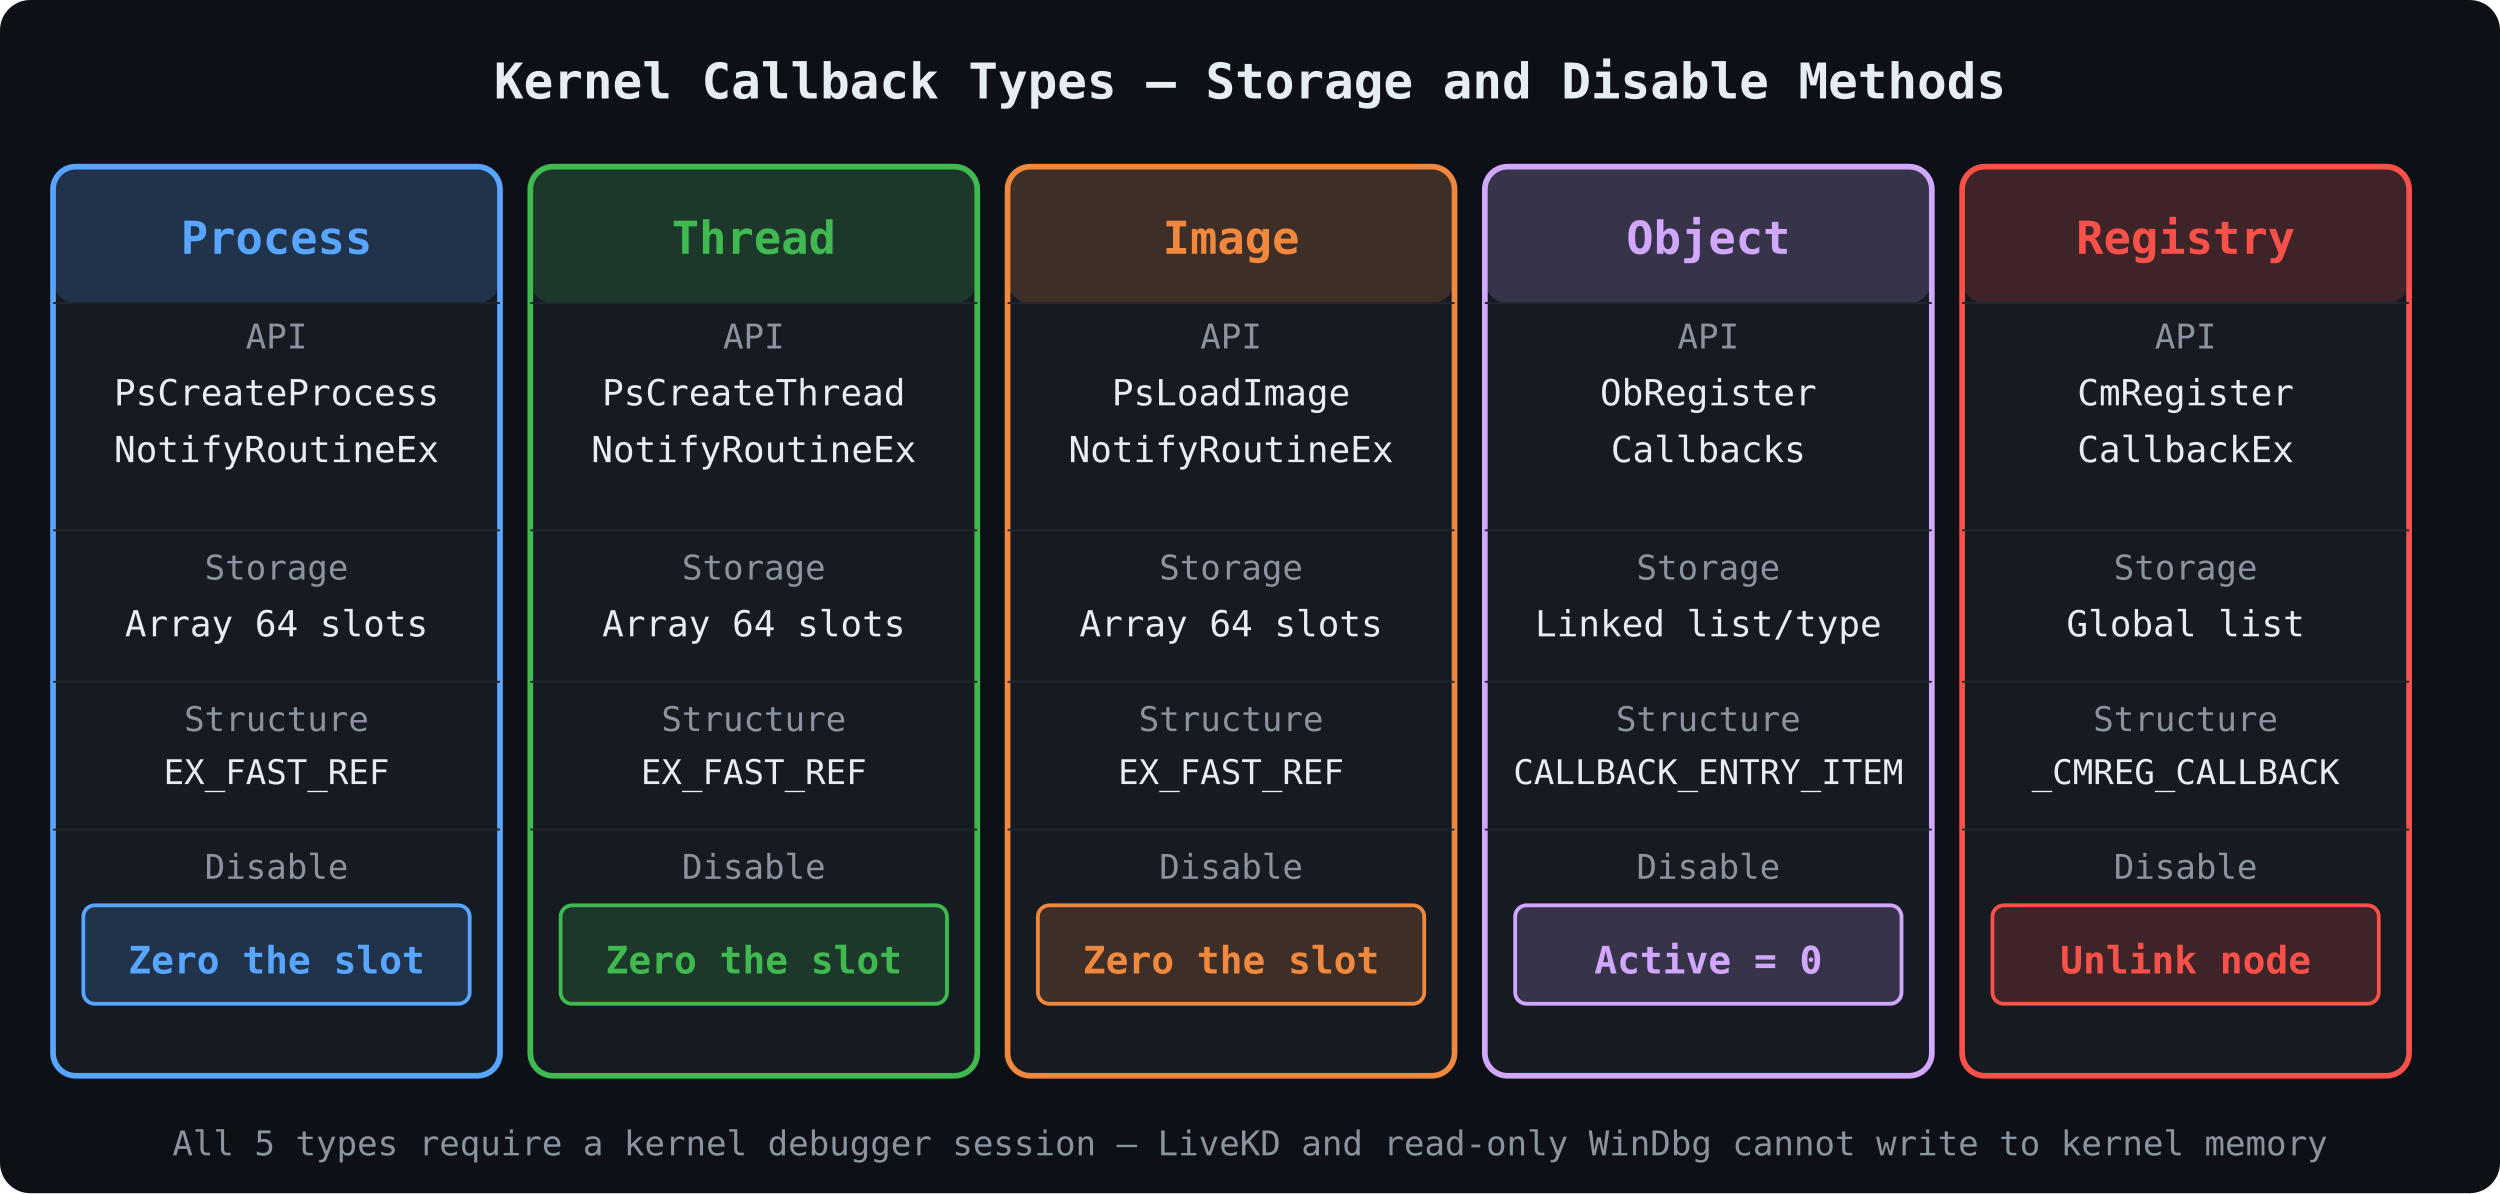
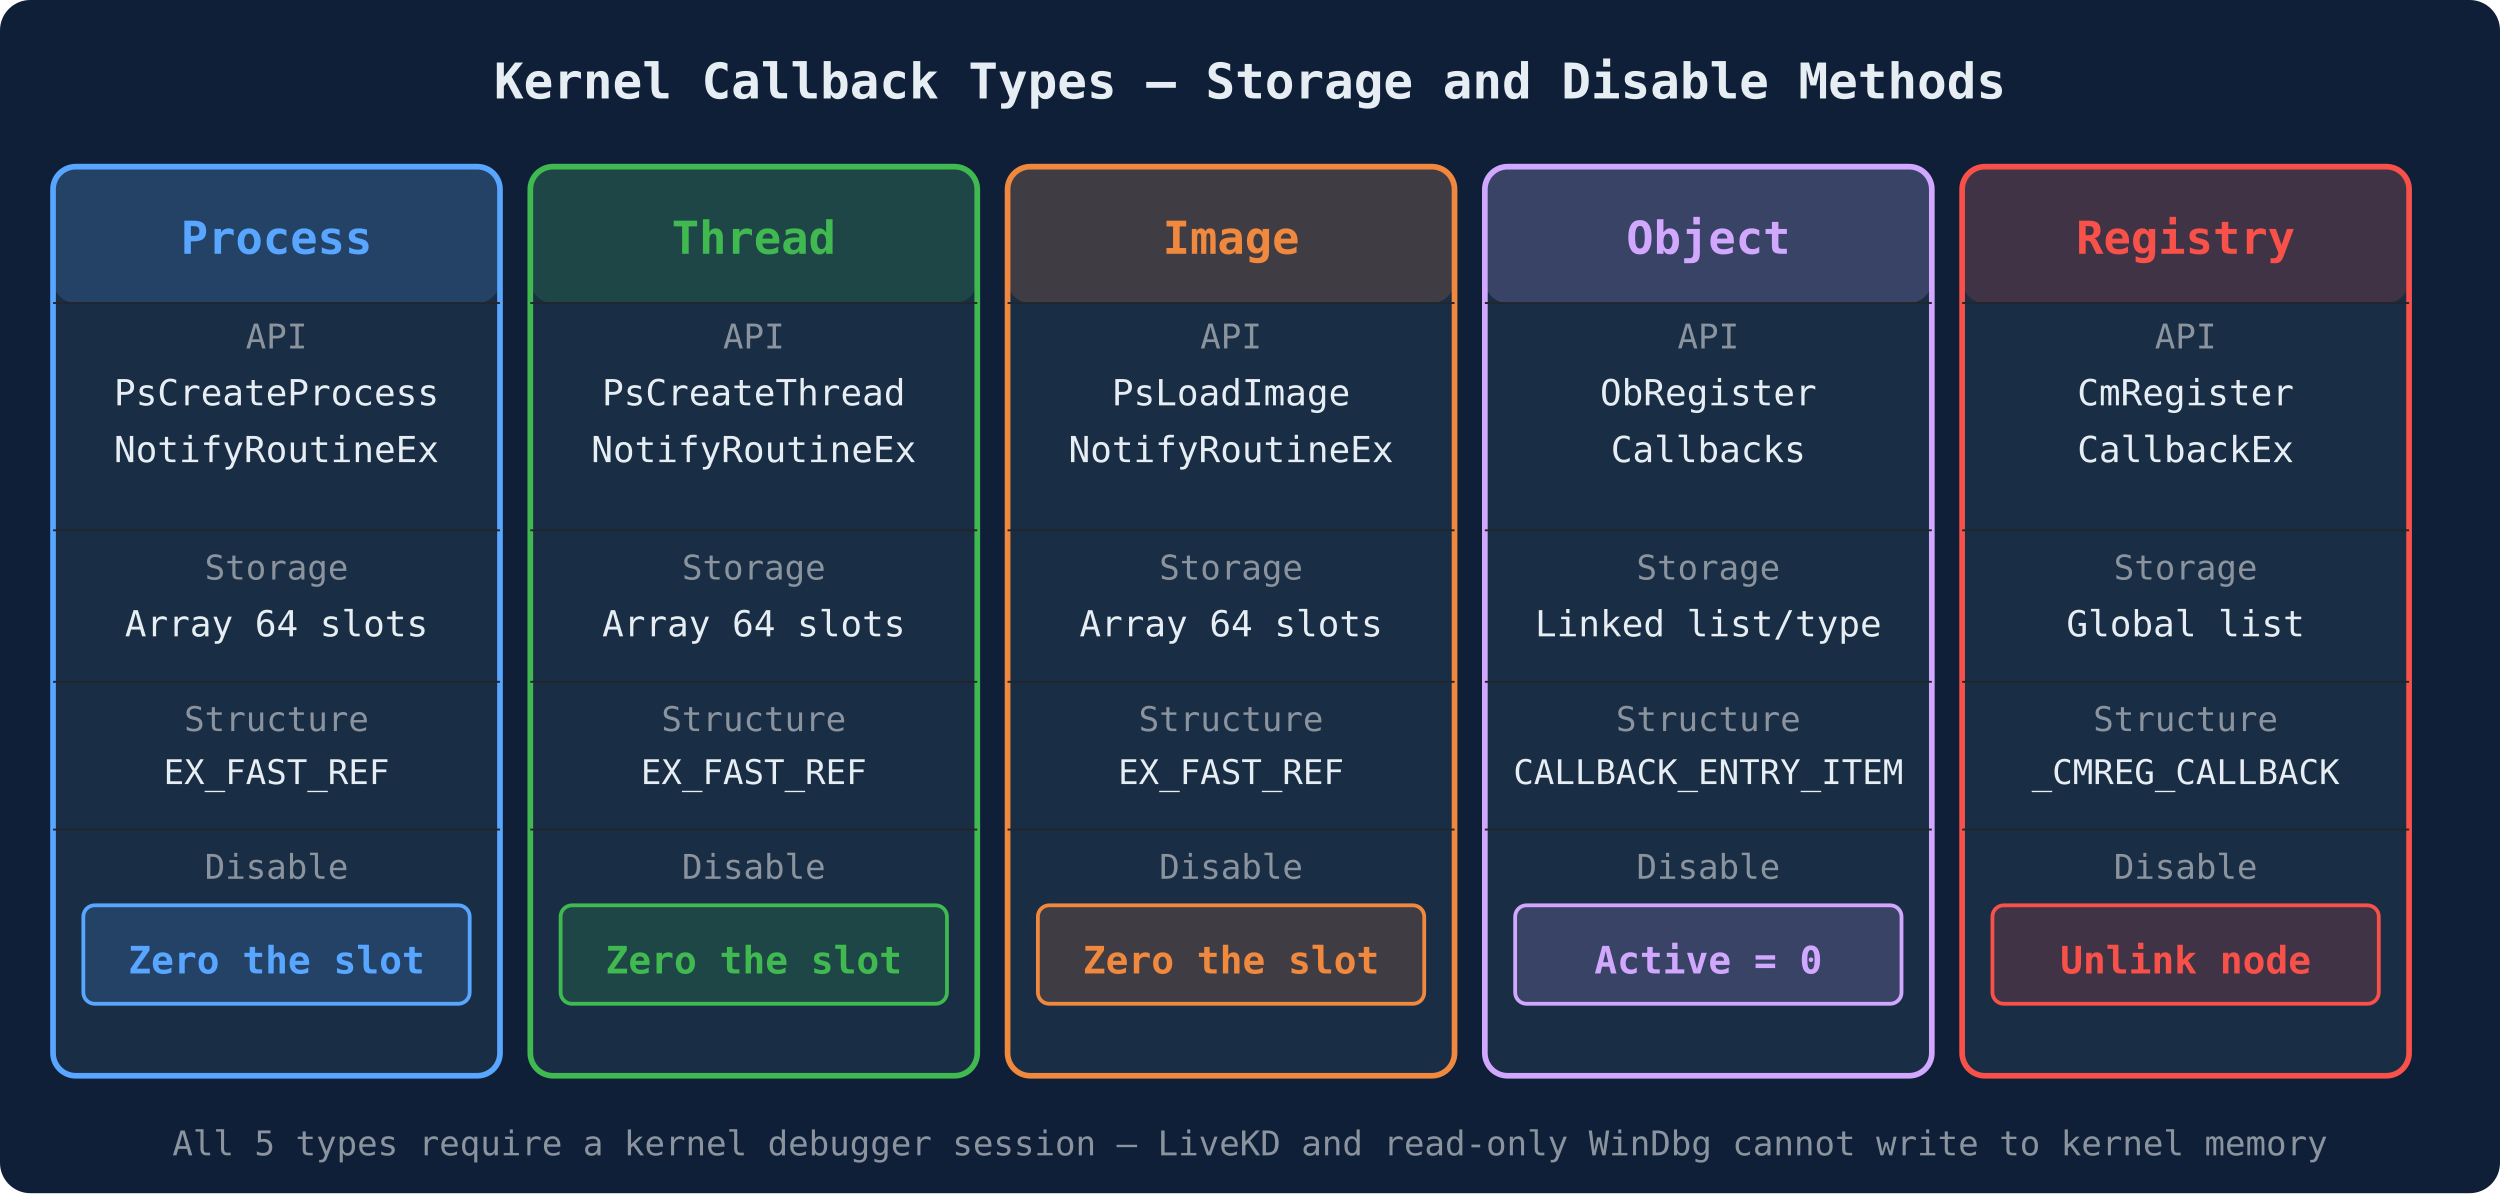
<svg xmlns="http://www.w3.org/2000/svg" width="660" height="315" viewBox="0 0 660 315">
-   <rect x="0" y="0" width="660" height="315" fill="#0d1117" stroke="none" stroke-width="0" rx="8" />
+   <rect x="0" y="0" width="660" height="315" fill="#0f1f38" stroke="none" stroke-width="0" rx="8" />
  <text x="330" y="26" fill="#e6edf3" font-size="13" font-family="JetBrains Mono,Consolas,monospace" font-weight="bold" text-anchor="middle">Kernel Callback Types — Storage and Disable Methods</text>
-   <rect x="14" y="44" width="118" height="240" fill="#161b22" stroke="#58a6ff" stroke-width="1.5" rx="6" />
+   <rect x="14" y="44" width="118" height="240" fill="#192d44" stroke="#58a6ff" stroke-width="1.5" rx="6" />
  <rect x="14" y="44" width="118" height="36" fill="rgba(88,166,255,0.18)" stroke="#58a6ff" stroke-width="0" rx="6" />
  <text x="73" y="67" fill="#58a6ff" font-size="12" font-family="JetBrains Mono,Consolas,monospace" font-weight="bold" text-anchor="middle">Process</text>
  <line x1="14" y1="80" x2="132" y2="80" stroke="#21262d" stroke-width="0.5" />
  <text x="73" y="92" fill="#8b949e" font-size="9" font-family="JetBrains Mono,Consolas,monospace" text-anchor="middle">API</text>
  <text x="73" y="107" fill="#e6edf3" font-size="9.5" font-family="JetBrains Mono,Consolas,monospace" text-anchor="middle">PsCreateProcess</text>
  <text x="73" y="122" fill="#e6edf3" font-size="9.5" font-family="JetBrains Mono,Consolas,monospace" text-anchor="middle">NotifyRoutineEx</text>
  <line x1="14" y1="140" x2="132" y2="140" stroke="#21262d" stroke-width="0.5" />
  <text x="73" y="153" fill="#8b949e" font-size="9" font-family="JetBrains Mono,Consolas,monospace" text-anchor="middle">Storage</text>
  <text x="73" y="168" fill="#e6edf3" font-size="9.5" font-family="JetBrains Mono,Consolas,monospace" text-anchor="middle">Array  64 slots</text>
  <line x1="14" y1="180" x2="132" y2="180" stroke="#21262d" stroke-width="0.5" />
  <text x="73" y="193" fill="#8b949e" font-size="9" font-family="JetBrains Mono,Consolas,monospace" text-anchor="middle">Structure</text>
  <text x="73" y="207" fill="#e6edf3" font-size="9" font-family="JetBrains Mono,Consolas,monospace" text-anchor="middle">EX_FAST_REF</text>
  <line x1="14" y1="219" x2="132" y2="219" stroke="#21262d" stroke-width="0.5" />
  <text x="73" y="232" fill="#8b949e" font-size="9" font-family="JetBrains Mono,Consolas,monospace" text-anchor="middle">Disable</text>
  <rect x="22" y="239" width="102" height="26" fill="rgba(88,166,255,0.18)" stroke="#58a6ff" stroke-width="1" rx="3" />
  <text x="73" y="257" fill="#58a6ff" font-size="10" font-family="JetBrains Mono,Consolas,monospace" font-weight="bold" text-anchor="middle">Zero the slot</text>
-   <rect x="140" y="44" width="118" height="240" fill="#161b22" stroke="#3fb950" stroke-width="1.5" rx="6" />
+   <rect x="140" y="44" width="118" height="240" fill="#192d44" stroke="#3fb950" stroke-width="1.5" rx="6" />
  <rect x="140" y="44" width="118" height="36" fill="rgba(63,185,80,0.18)" stroke="#3fb950" stroke-width="0" rx="6" />
  <text x="199" y="67" fill="#3fb950" font-size="12" font-family="JetBrains Mono,Consolas,monospace" font-weight="bold" text-anchor="middle">Thread</text>
  <line x1="140" y1="80" x2="258" y2="80" stroke="#21262d" stroke-width="0.5" />
  <text x="199" y="92" fill="#8b949e" font-size="9" font-family="JetBrains Mono,Consolas,monospace" text-anchor="middle">API</text>
  <text x="199" y="107" fill="#e6edf3" font-size="9.5" font-family="JetBrains Mono,Consolas,monospace" text-anchor="middle">PsCreateThread</text>
  <text x="199" y="122" fill="#e6edf3" font-size="9.5" font-family="JetBrains Mono,Consolas,monospace" text-anchor="middle">NotifyRoutineEx</text>
  <line x1="140" y1="140" x2="258" y2="140" stroke="#21262d" stroke-width="0.5" />
  <text x="199" y="153" fill="#8b949e" font-size="9" font-family="JetBrains Mono,Consolas,monospace" text-anchor="middle">Storage</text>
  <text x="199" y="168" fill="#e6edf3" font-size="9.5" font-family="JetBrains Mono,Consolas,monospace" text-anchor="middle">Array  64 slots</text>
  <line x1="140" y1="180" x2="258" y2="180" stroke="#21262d" stroke-width="0.5" />
  <text x="199" y="193" fill="#8b949e" font-size="9" font-family="JetBrains Mono,Consolas,monospace" text-anchor="middle">Structure</text>
  <text x="199" y="207" fill="#e6edf3" font-size="9" font-family="JetBrains Mono,Consolas,monospace" text-anchor="middle">EX_FAST_REF</text>
  <line x1="140" y1="219" x2="258" y2="219" stroke="#21262d" stroke-width="0.5" />
  <text x="199" y="232" fill="#8b949e" font-size="9" font-family="JetBrains Mono,Consolas,monospace" text-anchor="middle">Disable</text>
  <rect x="148" y="239" width="102" height="26" fill="rgba(63,185,80,0.18)" stroke="#3fb950" stroke-width="1" rx="3" />
  <text x="199" y="257" fill="#3fb950" font-size="10" font-family="JetBrains Mono,Consolas,monospace" font-weight="bold" text-anchor="middle">Zero the slot</text>
-   <rect x="266" y="44" width="118" height="240" fill="#161b22" stroke="#f0883e" stroke-width="1.5" rx="6" />
+   <rect x="266" y="44" width="118" height="240" fill="#192d44" stroke="#f0883e" stroke-width="1.5" rx="6" />
  <rect x="266" y="44" width="118" height="36" fill="rgba(240,136,62,0.18)" stroke="#f0883e" stroke-width="0" rx="6" />
  <text x="325" y="67" fill="#f0883e" font-size="12" font-family="JetBrains Mono,Consolas,monospace" font-weight="bold" text-anchor="middle">Image</text>
  <line x1="266" y1="80" x2="384" y2="80" stroke="#21262d" stroke-width="0.5" />
  <text x="325" y="92" fill="#8b949e" font-size="9" font-family="JetBrains Mono,Consolas,monospace" text-anchor="middle">API</text>
  <text x="325" y="107" fill="#e6edf3" font-size="9.5" font-family="JetBrains Mono,Consolas,monospace" text-anchor="middle">PsLoadImage</text>
  <text x="325" y="122" fill="#e6edf3" font-size="9.5" font-family="JetBrains Mono,Consolas,monospace" text-anchor="middle">NotifyRoutineEx</text>
  <line x1="266" y1="140" x2="384" y2="140" stroke="#21262d" stroke-width="0.5" />
  <text x="325" y="153" fill="#8b949e" font-size="9" font-family="JetBrains Mono,Consolas,monospace" text-anchor="middle">Storage</text>
  <text x="325" y="168" fill="#e6edf3" font-size="9.5" font-family="JetBrains Mono,Consolas,monospace" text-anchor="middle">Array  64 slots</text>
  <line x1="266" y1="180" x2="384" y2="180" stroke="#21262d" stroke-width="0.5" />
  <text x="325" y="193" fill="#8b949e" font-size="9" font-family="JetBrains Mono,Consolas,monospace" text-anchor="middle">Structure</text>
  <text x="325" y="207" fill="#e6edf3" font-size="9" font-family="JetBrains Mono,Consolas,monospace" text-anchor="middle">EX_FAST_REF</text>
  <line x1="266" y1="219" x2="384" y2="219" stroke="#21262d" stroke-width="0.5" />
  <text x="325" y="232" fill="#8b949e" font-size="9" font-family="JetBrains Mono,Consolas,monospace" text-anchor="middle">Disable</text>
  <rect x="274" y="239" width="102" height="26" fill="rgba(240,136,62,0.18)" stroke="#f0883e" stroke-width="1" rx="3" />
  <text x="325" y="257" fill="#f0883e" font-size="10" font-family="JetBrains Mono,Consolas,monospace" font-weight="bold" text-anchor="middle">Zero the slot</text>
-   <rect x="392" y="44" width="118" height="240" fill="#161b22" stroke="#d2a8ff" stroke-width="1.5" rx="6" />
+   <rect x="392" y="44" width="118" height="240" fill="#192d44" stroke="#d2a8ff" stroke-width="1.5" rx="6" />
  <rect x="392" y="44" width="118" height="36" fill="rgba(210,168,255,0.18)" stroke="#d2a8ff" stroke-width="0" rx="6" />
  <text x="451" y="67" fill="#d2a8ff" font-size="12" font-family="JetBrains Mono,Consolas,monospace" font-weight="bold" text-anchor="middle">Object</text>
  <line x1="392" y1="80" x2="510" y2="80" stroke="#21262d" stroke-width="0.5" />
  <text x="451" y="92" fill="#8b949e" font-size="9" font-family="JetBrains Mono,Consolas,monospace" text-anchor="middle">API</text>
  <text x="451" y="107" fill="#e6edf3" font-size="9.5" font-family="JetBrains Mono,Consolas,monospace" text-anchor="middle">ObRegister</text>
  <text x="451" y="122" fill="#e6edf3" font-size="9.5" font-family="JetBrains Mono,Consolas,monospace" text-anchor="middle">Callbacks</text>
  <line x1="392" y1="140" x2="510" y2="140" stroke="#21262d" stroke-width="0.5" />
  <text x="451" y="153" fill="#8b949e" font-size="9" font-family="JetBrains Mono,Consolas,monospace" text-anchor="middle">Storage</text>
  <text x="451" y="168" fill="#e6edf3" font-size="9.5" font-family="JetBrains Mono,Consolas,monospace" text-anchor="middle">Linked list/type</text>
  <line x1="392" y1="180" x2="510" y2="180" stroke="#21262d" stroke-width="0.5" />
  <text x="451" y="193" fill="#8b949e" font-size="9" font-family="JetBrains Mono,Consolas,monospace" text-anchor="middle">Structure</text>
  <text x="451" y="207" fill="#e6edf3" font-size="9" font-family="JetBrains Mono,Consolas,monospace" text-anchor="middle">CALLBACK_ENTRY_ITEM</text>
  <line x1="392" y1="219" x2="510" y2="219" stroke="#21262d" stroke-width="0.5" />
  <text x="451" y="232" fill="#8b949e" font-size="9" font-family="JetBrains Mono,Consolas,monospace" text-anchor="middle">Disable</text>
  <rect x="400" y="239" width="102" height="26" fill="rgba(210,168,255,0.18)" stroke="#d2a8ff" stroke-width="1" rx="3" />
  <text x="451" y="257" fill="#d2a8ff" font-size="10" font-family="JetBrains Mono,Consolas,monospace" font-weight="bold" text-anchor="middle">Active = 0</text>
-   <rect x="518" y="44" width="118" height="240" fill="#161b22" stroke="#f85149" stroke-width="1.5" rx="6" />
+   <rect x="518" y="44" width="118" height="240" fill="#192d44" stroke="#f85149" stroke-width="1.5" rx="6" />
  <rect x="518" y="44" width="118" height="36" fill="rgba(248,81,73,0.18)" stroke="#f85149" stroke-width="0" rx="6" />
  <text x="577" y="67" fill="#f85149" font-size="12" font-family="JetBrains Mono,Consolas,monospace" font-weight="bold" text-anchor="middle">Registry</text>
  <line x1="518" y1="80" x2="636" y2="80" stroke="#21262d" stroke-width="0.5" />
  <text x="577" y="92" fill="#8b949e" font-size="9" font-family="JetBrains Mono,Consolas,monospace" text-anchor="middle">API</text>
  <text x="577" y="107" fill="#e6edf3" font-size="9.5" font-family="JetBrains Mono,Consolas,monospace" text-anchor="middle">CmRegister</text>
  <text x="577" y="122" fill="#e6edf3" font-size="9.5" font-family="JetBrains Mono,Consolas,monospace" text-anchor="middle">CallbackEx</text>
  <line x1="518" y1="140" x2="636" y2="140" stroke="#21262d" stroke-width="0.5" />
  <text x="577" y="153" fill="#8b949e" font-size="9" font-family="JetBrains Mono,Consolas,monospace" text-anchor="middle">Storage</text>
  <text x="577" y="168" fill="#e6edf3" font-size="9.5" font-family="JetBrains Mono,Consolas,monospace" text-anchor="middle">Global list</text>
  <line x1="518" y1="180" x2="636" y2="180" stroke="#21262d" stroke-width="0.5" />
  <text x="577" y="193" fill="#8b949e" font-size="9" font-family="JetBrains Mono,Consolas,monospace" text-anchor="middle">Structure</text>
  <text x="577" y="207" fill="#e6edf3" font-size="9" font-family="JetBrains Mono,Consolas,monospace" text-anchor="middle">_CMREG_CALLBACK</text>
  <line x1="518" y1="219" x2="636" y2="219" stroke="#21262d" stroke-width="0.5" />
  <text x="577" y="232" fill="#8b949e" font-size="9" font-family="JetBrains Mono,Consolas,monospace" text-anchor="middle">Disable</text>
  <rect x="526" y="239" width="102" height="26" fill="rgba(248,81,73,0.18)" stroke="#f85149" stroke-width="1" rx="3" />
  <text x="577" y="257" fill="#f85149" font-size="10" font-family="JetBrains Mono,Consolas,monospace" font-weight="bold" text-anchor="middle">Unlink node</text>
  <text x="330" y="305" fill="#8b949e" font-size="9" font-family="JetBrains Mono,Consolas,monospace" text-anchor="middle">All 5 types require a kernel debugger session — LiveKD and read-only WinDbg cannot write to kernel memory</text>
</svg>
